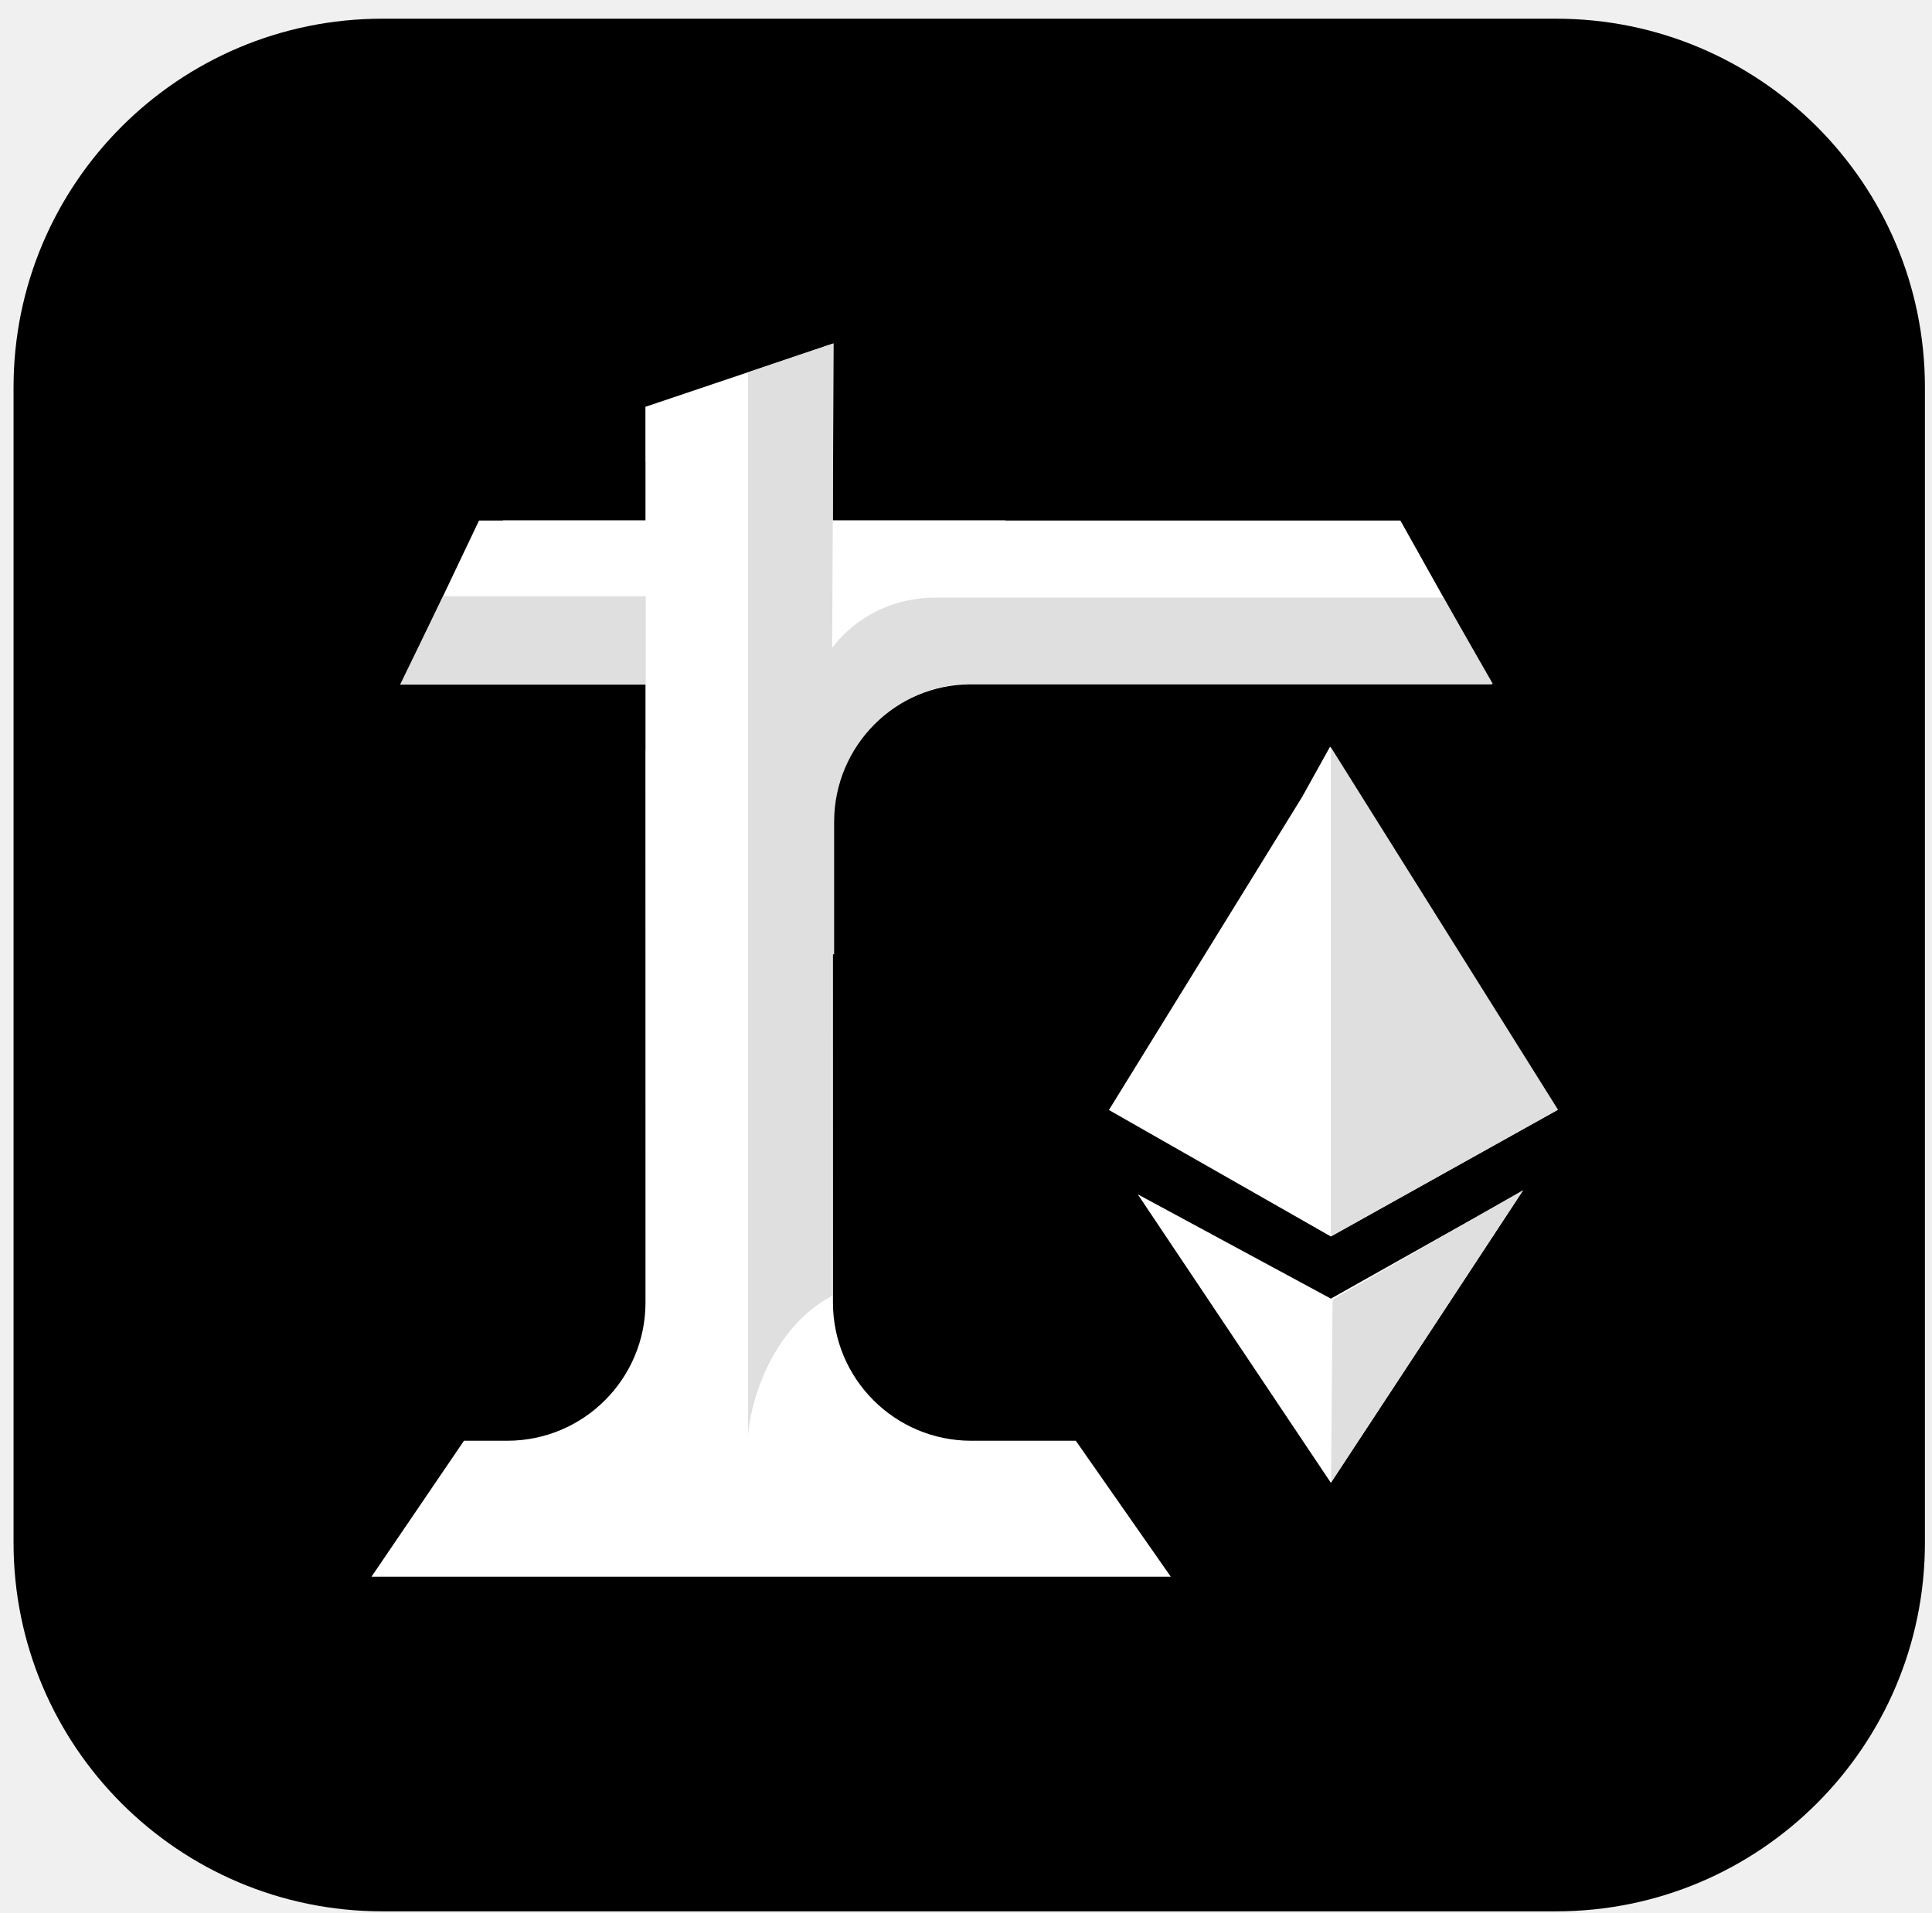
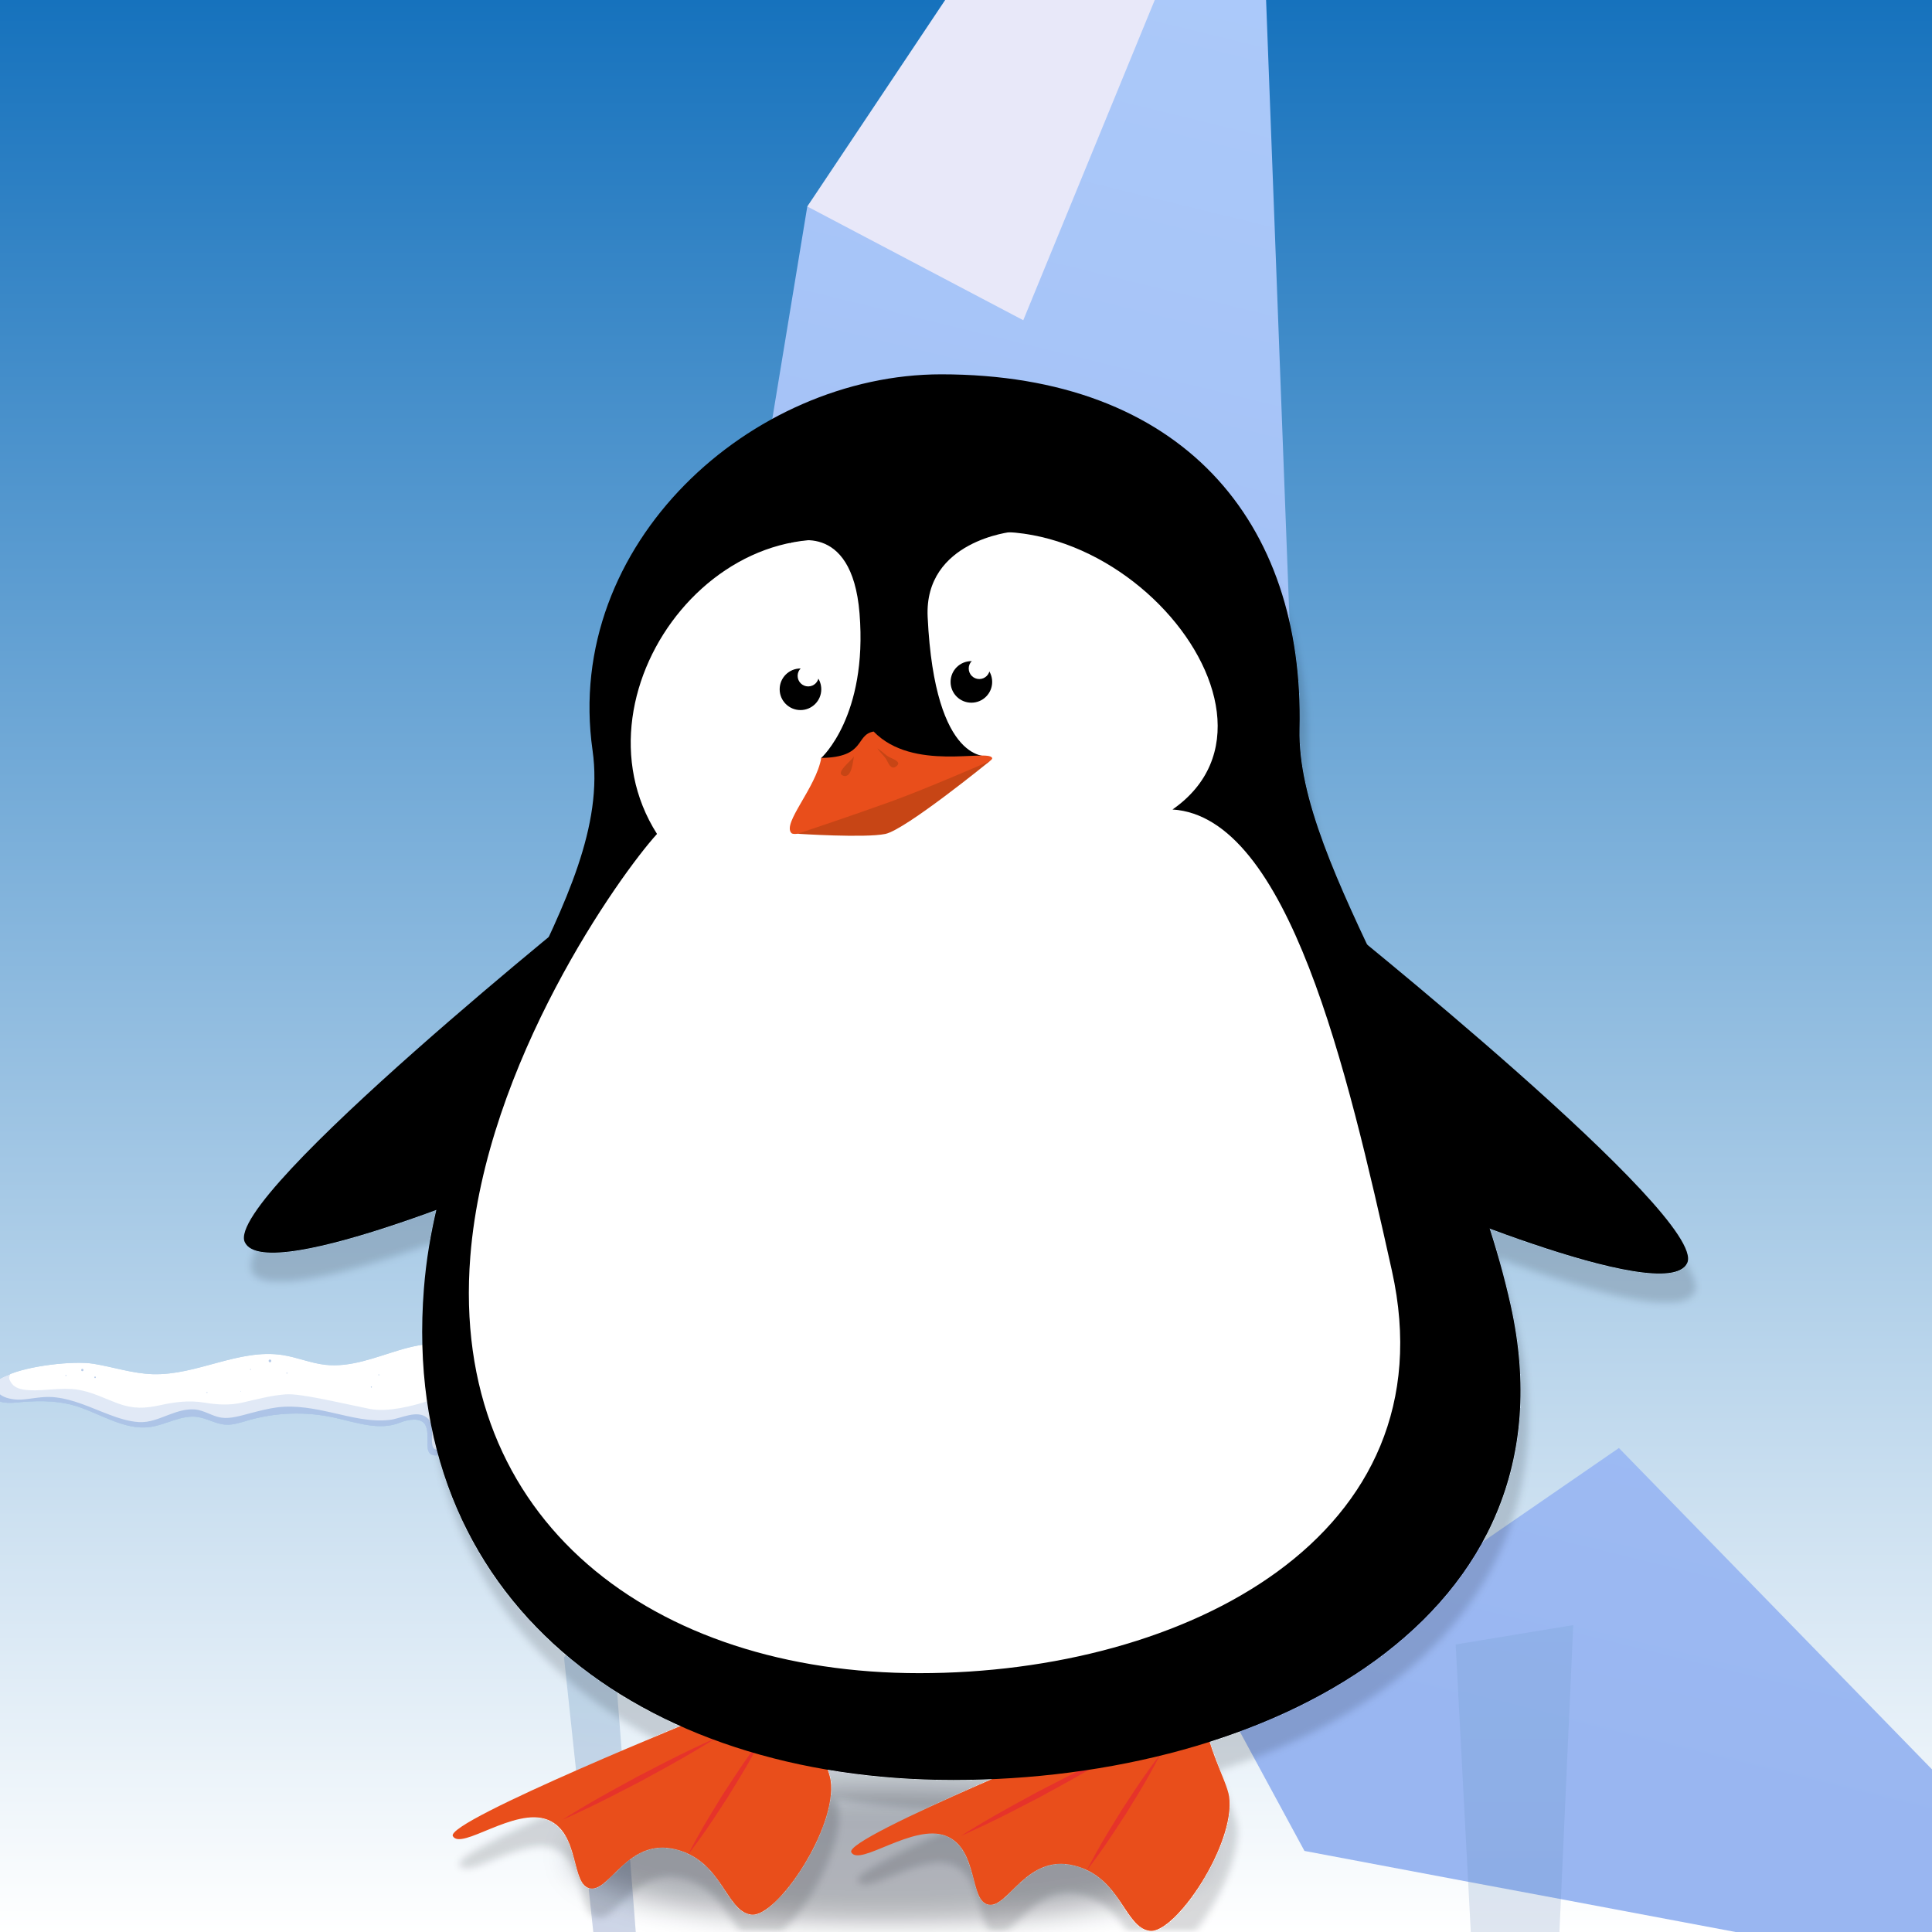
- <svg xmlns="http://www.w3.org/2000/svg" width="103" height="102" viewBox="0 0 103 102" fill="none">
-   <rect x="0.722" y="0.997" width="101.901" height="100.925" rx="19.661" fill="black" />
-   <path d="M69.415 42.505L70.912 39.812L72.544 42.505L83.024 59.191L70.953 65.936L59.119 59.191L69.415 42.505Z" fill="white" />
-   <path d="M70.953 69.25L60.658 63.688L70.953 79.072L81.184 63.498L70.953 69.25Z" fill="white" />
-   <path d="M70.953 65.926V41.853V39.85L83.063 59.178L70.953 65.926Z" fill="#DFDFDF" />
-   <path d="M70.962 79.05L71.041 69.297L81.206 63.463L70.962 79.05Z" fill="#DFDFDF" />
-   <path d="M34.409 21.693V24.613H34.413L34.412 27.747H26.809L26.809 27.757H25.538L21.384 36.491H34.413V39.972H34.409L34.413 69.455C34.413 73.527 31.113 76.828 27.041 76.828H24.735L19.806 84.077H62.417L57.354 76.828H51.779C47.708 76.828 44.407 73.527 44.407 69.455L44.402 43.665C44.507 39.708 47.73 36.527 51.705 36.491H79.548L74.658 27.757H53.602L53.602 27.747L44.399 27.747L44.399 24.613H44.402V18.325L34.409 21.693Z" fill="white" />
-   <path d="M39.882 19.852V76.55C39.973 74.964 41.047 70.855 44.365 69.103V50.867L44.47 50.9V43.831C44.47 39.759 47.771 36.458 51.843 36.458H79.581L76.951 31.866H49.908C46.129 31.866 44.365 34.556 44.365 34.556L44.444 18.307L39.882 19.852Z" fill="#DFDFDF" />
-   <path d="M23.622 31.793L21.329 36.508H34.425V31.793H23.622Z" fill="#DFDFDF" />
+ <svg xmlns="http://www.w3.org/2000/svg" width="102" height="102" viewBox="0 0 1080 1080" fill="none">
+   <g clip-path="url(#clip0_2_600)">
+     <rect width="1080" height="1080" fill="url(#paint0_linear_2_600)" />
+     <path d="M1100 1009.63L1001.42 908.441L904.982 809.441L804.305 878.811L785.577 768.91L774.163 702.289L764.752 647.128L722.916 401.562L702.51 -138.814V-139H635.283L451.354 115.464H451.26V115.558L388.506 496.416L321.745 550.085L311.356 558.471L510.707 630.03L580.542 649.924L601.647 713.703L630.858 801.848L668.687 915.942L674.79 934.251L729.159 1034.6L729.252 1034.69L820.704 1051.93L872.557 1061.62L1100 1104.44V1009.63Z" fill="url(#paint1_linear_2_600)" />
+     <path opacity="0.3" d="M667.01 461.707L580.542 560.194L592.842 609.531L600.436 639.953L311.356 558.471L321.745 550.085L388.506 496.415L572.017 505.034L714.437 407.758L667.01 461.707Z" fill="url(#paint2_linear_2_600)" />
+     <path opacity="0.3" d="M371.874 1291.91L353.565 1285.57L315.269 926.331L342.057 908.441L371.874 1291.91Z" fill="url(#paint3_linear_2_600)" />
+     <path opacity="0.2" d="M879.452 908.441L872.557 1061.62L861.329 1308.49H860.537L833.423 1294.19L820.704 1051.93L813.716 919.25H813.809L879.452 908.441Z" fill="url(#paint4_linear_2_600)" />
+     <path fill-rule="evenodd" clip-rule="evenodd" d="M702.603 -139L702.51 -138.814L572.016 179.011L451.353 115.464H451.26L621.167 -139H702.603Z" fill="#E8E8F9" />
+     <mask id="mask0_2_600" style="mask-type:luminance" maskUnits="userSpaceOnUse" x="-5" y="751" width="316" height="82">
+       <path d="M32.13 763.189C22.537 763.649 13.016 765.565 3.991 768.852C-0.607 770.526 -5.937 774.114 -4.859 778.888C-3.696 784.039 3.344 784.554 8.599 784.042C19.266 783.002 30.197 782.612 40.54 785.421C55.216 789.407 68.89 799.762 83.955 797.69C92.918 796.457 101.335 790.815 110.297 792.057C115.659 792.8 120.506 795.976 125.905 796.376C130.249 796.698 134.489 795.192 138.674 793.984C154.113 789.526 170.658 788.953 186.368 792.332C198.778 795.001 211.92 800.043 223.665 795.228C228.063 793.425 235.163 792.249 237.635 796.309C241.199 802.164 235.541 813.584 243.546 813.584C251.552 813.584 243.726 795.937 251.967 795.937C260.207 795.937 250.024 834.072 261.82 832.714C271.346 831.617 259.359 796.055 269.712 796.055C280.065 796.055 269.627 813.706 277.18 813.706C284.732 813.706 277.267 790.941 288.042 790.624C311.124 789.945 311.324 783.39 310.322 780.917C309.71 779.408 308.148 778.538 306.666 777.864C297.001 773.469 285.867 772.285 277.095 766.305C272.584 763.23 268.921 759.019 264.325 756.071C252.401 748.424 236.766 750.658 223.199 754.731C209.632 758.803 195.92 764.508 181.842 762.935C173.712 762.026 166.026 758.715 157.941 757.471C133.601 753.726 109.923 768.958 85.31 768.17C74.113 767.812 63.311 764.145 52.253 762.351C41.195 760.558 15.532 763.423 3.991 768.854" fill="white" />
+     </mask>
+     <g mask="url(#mask0_2_600)">
+       <path d="M32.13 763.189C22.537 763.649 13.016 765.565 3.991 768.852C-0.607 770.526 -5.937 774.114 -4.859 778.888C-3.696 784.039 3.344 784.554 8.599 784.042C19.266 783.002 30.197 782.612 40.54 785.421C55.216 789.407 68.89 799.762 83.955 797.69C92.918 796.457 101.335 790.815 110.297 792.057C115.659 792.8 120.506 795.976 125.905 796.376C130.249 796.698 134.489 795.192 138.674 793.984C154.113 789.526 170.658 788.953 186.368 792.332C198.778 795.001 211.92 800.043 223.665 795.228C228.063 793.425 235.163 792.249 237.635 796.309C241.199 802.164 235.541 813.584 243.546 813.584C251.552 813.584 243.726 795.937 251.967 795.937C260.207 795.937 250.024 834.072 261.82 832.714C271.346 831.617 259.359 796.055 269.712 796.055C280.065 796.055 269.627 813.706 277.18 813.706C284.732 813.706 277.267 790.941 288.042 790.624C311.124 789.945 311.324 783.39 310.322 780.917C309.71 779.408 308.148 778.538 306.666 777.864C297.001 773.469 285.867 772.285 277.095 766.305C272.584 763.23 268.921 759.019 264.325 756.071C252.401 748.424 236.766 750.658 223.199 754.731C209.632 758.803 195.92 764.508 181.842 762.935C173.712 762.026 166.026 758.715 157.941 757.471C133.601 753.726 109.923 768.958 85.31 768.17C74.113 767.812 63.311 764.145 52.253 762.351C41.195 760.558 15.532 763.423 3.991 768.854" fill="white" />
+     </g>
+     <mask id="mask1_2_600" style="mask-type:luminance" maskUnits="userSpaceOnUse" x="-5" y="751" width="316" height="82">
+       <path d="M32.13 763.189C22.537 763.649 13.016 765.565 3.991 768.852C-0.607 770.526 -5.937 774.114 -4.859 778.888C-3.696 784.039 3.344 784.554 8.599 784.042C19.266 783.002 30.197 782.612 40.54 785.421C55.216 789.407 68.89 799.762 83.955 797.69C92.918 796.457 101.335 790.815 110.297 792.057C115.659 792.8 120.506 795.976 125.905 796.376C130.249 796.698 134.489 795.192 138.674 793.984C154.113 789.526 170.658 788.953 186.368 792.332C198.778 795.001 211.92 800.043 223.665 795.228C228.063 793.425 235.163 792.249 237.635 796.309C241.199 802.164 235.541 813.584 243.546 813.584C251.552 813.584 243.726 795.937 251.967 795.937C260.207 795.937 250.024 834.072 261.82 832.714C271.346 831.617 259.359 796.055 269.712 796.055C280.065 796.055 269.627 813.706 277.18 813.706C284.732 813.706 277.267 790.941 288.042 790.624C311.124 789.945 311.324 783.39 310.322 780.917C309.71 779.408 308.148 778.538 306.666 777.864C297.001 773.469 285.867 772.285 277.095 766.305C272.584 763.23 268.921 759.019 264.325 756.071C252.401 748.424 236.766 750.658 223.199 754.731C209.632 758.803 195.92 764.508 181.842 762.935C173.712 762.026 166.026 758.715 157.941 757.471C133.601 753.726 109.923 768.958 85.31 768.17C74.113 767.812 63.311 764.145 52.253 762.351C41.195 760.558 15.532 763.423 3.991 768.854" fill="white" />
+     </mask>
+     <g mask="url(#mask1_2_600)">
+       <g opacity="0.3">
+         <path d="M-4.459 771.366C-10.712 777.705 -4.593 785.394 2.148 788.104C6.859 789.998 11.887 789.701 16.814 789.057C23.575 788.173 29.726 787.726 36.409 789.427C46.788 792.069 56.253 797.357 66.547 800.261C71.36 801.619 76.564 802.626 81.58 802.181C86.732 801.724 91.458 799.701 96.248 797.913C101.475 795.963 106.547 794.248 112.042 796.085C117.176 797.801 121.593 800.147 127.157 799.802C138.946 799.072 149.902 793.617 161.788 793.623C183.773 793.634 204.15 805.408 226.302 799.514C227.975 799.069 230.305 797.997 232.064 798.197C234.706 798.497 234.17 799.499 234.083 801.993C233.932 806.302 234.241 810.868 237.031 814.4C240.665 819.002 248.409 818.686 251.492 813.435C253.241 810.456 252.558 806.147 252.593 802.837C252.6 802.196 252.692 796.766 250.249 799C250.147 799.094 250.622 801.287 250.661 801.654C251.404 808.81 250.453 816.036 251.406 823.201C252.207 829.225 255.075 837.937 262.816 837.056C271.349 836.085 271.491 825.864 271.001 819.357C270.678 815.077 270.113 810.816 269.884 806.529C269.787 804.712 269.646 802.808 269.873 800.998C269.9 800.786 270.174 799.417 270.161 799.399C268.893 797.64 269.084 800.226 268.936 800.948C267.59 807.496 268.35 820.469 277.761 820.02C288.619 819.503 285.979 806.178 286.914 799.317C288.071 790.829 301.631 794.295 307.553 791.254C310.992 789.488 313.458 786.192 313.738 782.264C314.076 777.515 310.607 774.436 306.945 772.047C301.6 768.559 295.533 767.097 289.796 764.499C283.786 761.778 278.779 757.605 274.632 752.518C271.398 748.551 265.735 754.222 268.995 758.155C275.432 765.92 283.445 770.552 292.829 773.881C295.39 774.789 305.952 777.986 306.227 781.67C306.488 785.174 300.48 785.516 298.309 785.738C292.378 786.346 285.318 786.478 281.59 791.965C279.586 794.915 279.304 798.566 279.274 802.037C279.259 803.778 279.438 805.525 279.384 807.264C279.339 808.717 278.333 814.697 276.41 810.837C274.941 807.888 276.886 802.872 276.246 799.566C275.643 796.452 273.824 792.765 270.398 791.938C263.962 790.383 262.367 798.592 262.313 803.06C262.226 810.313 264.279 817.626 263.753 824.859C263.634 826.491 263.363 830.605 260.637 828.631C259.88 828.083 259.629 826.443 259.385 825.6C258.403 822.217 258.355 818.551 258.282 815.056C258.166 809.439 258.968 803.234 257.566 797.728C256.284 792.692 250.829 790.07 246.952 794.671C244.986 797.004 245.182 799.986 245.169 802.838C245.161 804.557 246.234 810.253 243.892 810.253C240.771 810.254 241.482 803.46 241.522 801.382C241.586 798.071 241.351 794.626 238.559 792.416C232.955 787.981 224.061 793.004 217.943 793.724C207.212 794.987 196.559 792.148 186.179 789.801C175.951 787.488 165.509 785.403 154.991 786.723C149.937 787.358 145.037 788.683 140.112 789.939C135.041 791.233 128.998 793.256 123.717 792.467C118.581 791.7 114.195 788.336 108.938 787.893C103.934 787.471 98.922 789.152 94.311 790.885C88.871 792.929 83.565 795.315 77.623 794.954C71.869 794.605 66.252 792.734 60.892 790.722C50.66 786.881 40.721 781.899 29.664 780.993C23.764 780.51 18.083 781.914 12.238 782.36C7.112 782.751 -4.424 781.043 -1.467 773.108C-0.824 771.38 -3.269 770.158 -4.459 771.366Z" fill="#336EC2" />
+       </g>
+     </g>
+     <mask id="mask2_2_600" style="mask-type:luminance" maskUnits="userSpaceOnUse" x="-5" y="751" width="316" height="82">
+       <path d="M32.13 763.189C22.537 763.649 13.016 765.565 3.991 768.852C-0.607 770.526 -5.937 774.114 -4.859 778.888C-3.696 784.039 3.344 784.554 8.599 784.042C19.266 783.002 30.197 782.612 40.54 785.421C55.216 789.407 68.89 799.762 83.955 797.69C92.918 796.457 101.335 790.815 110.297 792.057C115.659 792.8 120.506 795.976 125.905 796.376C130.249 796.698 134.489 795.192 138.674 793.984C154.113 789.526 170.658 788.953 186.368 792.332C198.778 795.001 211.92 800.043 223.665 795.228C228.063 793.425 235.163 792.249 237.635 796.309C241.199 802.164 235.541 813.584 243.546 813.584C251.552 813.584 243.726 795.937 251.967 795.937C260.207 795.937 250.024 834.072 261.82 832.714C271.346 831.617 259.359 796.055 269.712 796.055C280.065 796.055 269.627 813.706 277.18 813.706C284.732 813.706 277.267 790.941 288.042 790.624C311.124 789.945 311.324 783.39 310.322 780.917C309.71 779.408 308.148 778.538 306.666 777.864C297.001 773.469 285.867 772.285 277.095 766.305C272.584 763.23 268.921 759.019 264.325 756.071C252.401 748.424 236.766 750.658 223.199 754.731C209.632 758.803 195.92 764.508 181.842 762.935C173.712 762.026 166.026 758.715 157.941 757.471C133.601 753.726 109.923 768.958 85.31 768.17C74.113 767.812 63.311 764.145 52.253 762.351C41.195 760.558 15.532 763.423 3.991 768.854" fill="white" />
+     </mask>
+     <g mask="url(#mask2_2_600)">
+       <path opacity="0.15" d="M345.819 795.213C341.313 783.342 331.08 781.272 320.001 782.871C319.386 782.96 318.827 782.547 318.71 781.937C318.218 779.359 317.266 776.796 316.108 774.416C310.441 762.77 299.015 754.187 286.532 751.179C281.674 750.008 276.496 752.716 275.141 757.647C273.679 762.967 276.967 767.121 281.609 769.038C284.363 770.175 296.529 776.025 295.51 779.759C294.491 783.493 279.896 783.493 272.768 782.814C257.77 781.386 246.971 780.777 237.127 783.832C231.182 785.677 216.851 789.658 206.578 787.566C188.248 783.832 167.904 778.866 159.743 779.445C151.472 780.032 143.595 782.256 135.541 784.041C127.992 785.715 121.609 785.261 114.055 784.057C105.52 782.696 97.736 783.704 89.353 785.547C80.928 787.398 74.334 787.604 66.182 784.62C58.597 781.844 51.383 778.051 43.317 776.824C34.229 775.441 25.423 777.608 16.353 777.138C13.422 776.986 9.551 776.419 7.358 774.287C6.432 773.387 4.595 770.865 5.252 769.384C9.18 760.523 -2.207 753.567 -7.855 761.723C-12.337 768.195 -11.925 777.336 -7.542 783.77C-2.402 791.313 5.946 794.528 14.757 795.282C23.433 796.024 32.318 793.18 40.903 794.893C49.393 796.586 56.987 801.166 65.238 803.63C74.385 806.362 83.247 805.646 92.461 803.673C96.376 802.835 100.288 801.773 104.307 801.634C109.158 801.466 113.815 802.786 118.595 803.418C128.188 804.686 137.471 802.601 146.765 800.367C152.875 798.898 158.744 798.072 164.775 797.954C164.86 798.13 164.943 798.307 165.041 798.474C167.758 803.119 172.992 803.741 177.515 801.745C180.802 800.294 184.605 800.184 188.348 800.307C188.398 800.309 188.448 800.314 188.498 800.321C190.492 800.639 192.486 800.955 194.482 801.257C194.763 801.299 195.009 801.452 195.19 801.671C195.814 802.428 196.578 803.077 197.481 803.575C198.313 804.155 199.298 804.568 200.449 804.739C209.714 806.113 217.861 809.351 225.576 813.919C225.803 814.054 225.971 814.267 226.063 814.514C226.578 815.899 227.384 817.178 228.459 818.233C228.933 818.698 228.915 819.443 228.428 819.895C225.166 822.922 224.428 828.347 226.673 832.186C229.662 837.296 235.29 837.841 240.245 835.745C242.927 834.61 245.647 833.587 248.392 832.653C248.788 832.518 249.224 832.618 249.531 832.903C251.76 834.973 254.212 836.786 256.896 838.228C274.453 847.658 295.071 836.845 311.493 829.594C320.049 825.816 328.629 821.744 336.678 816.964C344.601 812.26 349.303 804.391 345.819 795.213ZM328.002 799.198C327.973 799.194 327.928 799.211 327.895 799.212C328.079 797.437 328.681 799.289 328.002 799.198ZM309.597 808.266C309.588 808.26 309.579 808.254 309.569 808.249C309.711 807.01 309.658 807.476 309.8 806.237C313.892 804.734 318.391 802.876 322.734 802.154C321.046 803.074 319.353 803.984 317.647 804.87C315.356 806.061 313.043 807.213 310.719 808.344C310.358 808.518 309.938 808.478 309.597 808.266ZM327.786 802.815C327.52 803.003 327.498 802.411 327.557 801.733C328.359 801.693 329.187 801.824 327.786 802.815Z" fill="#336EC2" />
+     </g>
+     <mask id="mask3_2_600" style="mask-type:luminance" maskUnits="userSpaceOnUse" x="-5" y="751" width="316" height="82">
+       <path d="M32.13 763.189C22.537 763.649 13.016 765.565 3.991 768.852C-0.607 770.526 -5.937 774.114 -4.859 778.888C-3.696 784.039 3.344 784.554 8.599 784.042C19.266 783.002 30.197 782.612 40.54 785.421C55.216 789.407 68.89 799.762 83.955 797.69C92.918 796.457 101.335 790.815 110.297 792.057C115.659 792.8 120.506 795.976 125.905 796.376C130.249 796.698 134.489 795.192 138.674 793.984C154.113 789.526 170.658 788.953 186.368 792.332C198.778 795.001 211.92 800.043 223.665 795.228C228.063 793.425 235.163 792.249 237.635 796.309C241.199 802.164 235.541 813.584 243.546 813.584C251.552 813.584 243.726 795.937 251.967 795.937C260.207 795.937 250.024 834.072 261.82 832.714C271.346 831.617 259.359 796.055 269.712 796.055C280.065 796.055 269.627 813.706 277.18 813.706C284.732 813.706 277.267 790.941 288.042 790.624C311.124 789.945 311.324 783.39 310.322 780.917C309.71 779.408 308.148 778.538 306.666 777.864C297.001 773.469 285.867 772.285 277.095 766.305C272.584 763.23 268.921 759.019 264.325 756.071C252.401 748.424 236.766 750.658 223.199 754.731C209.632 758.803 195.92 764.508 181.842 762.935C173.712 762.026 166.026 758.715 157.941 757.471C133.601 753.726 109.923 768.958 85.31 768.17C74.113 767.812 63.311 764.145 52.253 762.351C41.195 760.558 15.532 763.423 3.991 768.854" fill="white" />
+     </mask>
+     <g mask="url(#mask3_2_600)">
+       <g opacity="0.15">
+         <path d="M284.988 776.667C285.377 776.667 285.378 776.062 284.988 776.062C284.599 776.063 284.598 776.667 284.988 776.667Z" fill="#336EC2" />
+       </g>
+     </g>
+     <g opacity="0.35">
+       <path d="M46.025 766.491C46.859 766.491 46.861 765.194 46.025 765.194C45.19 765.194 45.189 766.491 46.025 766.491Z" fill="#336EC2" />
+     </g>
+     <g opacity="0.35">
+       <path d="M36.86 769.176C37.218 769.176 37.219 768.619 36.86 768.619C36.501 768.619 36.501 769.176 36.86 769.176Z" fill="#336EC2" />
+     </g>
+     <g opacity="0.35">
+       <path d="M53.153 770.357C53.721 770.357 53.722 769.474 53.153 769.474C52.585 769.474 52.584 770.357 53.153 770.357Z" fill="#336EC2" />
+     </g>
+     <g opacity="0.15">
+       <path d="M115.706 778.755C115.853 778.703 115.928 778.674 116.059 778.591C116.2 778.502 116.2 778.302 116.059 778.213C115.928 778.13 115.854 778.101 115.706 778.049C115.12 777.843 115.116 778.962 115.706 778.755Z" fill="#336EC2" />
+     </g>
+     <g opacity="0.35">
+       <path d="M134.618 777.874C134.813 777.874 134.813 777.572 134.618 777.572C134.423 777.572 134.423 777.874 134.618 777.874Z" fill="#336EC2" />
+     </g>
+     <g opacity="0.35">
+       <path d="M150.91 761.519C151.898 761.519 151.9 759.984 150.91 759.984C149.922 759.983 149.921 761.519 150.91 761.519Z" fill="#336EC2" />
+     </g>
+     <g opacity="0.15">
+       <path d="M140.048 765.885C140.539 765.885 140.54 765.121 140.048 765.121C139.557 765.121 139.556 765.885 140.048 765.885Z" fill="#336EC2" />
+     </g>
+     <g opacity="0.15">
+       <path d="M160.415 767.965C160.963 767.965 160.964 767.114 160.415 767.114C159.867 767.114 159.866 767.965 160.415 767.965Z" fill="#336EC2" />
+     </g>
+     <g opacity="0.35">
+       <path d="M244.111 759.054C244.108 759.167 244.103 759.281 244.095 759.393C244.032 760.473 245.837 760.475 245.774 759.393C245.766 759.28 245.761 759.167 245.758 759.054C245.72 757.995 244.149 757.993 244.111 759.054Z" fill="#336EC2" />
+     </g>
+     <g opacity="0.15">
+       <path d="M251.723 756.623C252.527 756.623 252.528 755.374 251.723 755.374C250.919 755.374 250.918 756.623 251.723 756.623Z" fill="#336EC2" />
+     </g>
+     <g opacity="0.35">
+       <path d="M259.191 761.053C259.58 761.053 259.581 760.448 259.191 760.448C258.802 760.449 258.801 761.053 259.191 761.053Z" fill="#336EC2" />
+     </g>
+     <g opacity="0.35">
+       <path d="M207.596 775.677C208.021 775.677 208.022 775.017 207.596 775.017C207.171 775.017 207.171 775.677 207.596 775.677Z" fill="#336EC2" />
+     </g>
+     <g opacity="0.15">
+       <path d="M211.67 768.908C211.879 768.916 211.967 768.895 212.148 768.795C212.326 768.696 212.326 768.42 212.148 768.321C211.967 768.221 211.88 768.2 211.67 768.208C211.219 768.226 211.219 768.891 211.67 768.908Z" fill="#336EC2" />
+     </g>
+     <g opacity="0.3" filter="url(#filter0_f_2_600)">
+       <ellipse cx="496" cy="1037.5" rx="176" ry="37.5" fill="#050816" />
+     </g>
+     <g filter="url(#filter1_d_2_600)">
+       <path d="M620.343 966.883C620.343 966.883 471.312 1027.22 475.884 1035.45C480.456 1043.68 510.631 1018.99 528.919 1026.3C547.192 1033.62 541.721 1062.88 552.693 1064.71C563.666 1066.54 573.725 1036.38 600.242 1042.76C626.76 1049.16 628.48 1077.49 642.707 1079.34C656.919 1081.17 690.752 1030.88 687.094 1004.37C685.762 994.687 672.464 974.198 671.55 947.696C670.651 921.194 627.659 930.322 627.659 930.322L620.343 966.883Z" fill="#E94E1B" />
+       <path d="M537.133 1026.29C537.133 1026.29 542.744 1023.87 550.973 1019.93C559.234 1016.03 570.052 1010.45 580.838 1004.84C591.532 999.026 602.195 993.184 610.053 988.519C617.926 983.9 623.056 980.583 623.056 980.583C623.056 980.583 617.445 982.986 609.2 986.938C600.94 990.843 590.137 996.423 579.351 1002.03C568.657 1007.84 557.978 1013.7 550.136 1018.35C542.279 1022.99 537.133 1026.29 537.133 1026.29Z" fill="#E6332A" />
+       <path d="M607.449 1045.68C607.449 1045.68 610.456 1041.88 614.64 1035.97C618.871 1030.1 624.156 1022.04 629.394 1013.97C634.462 1005.77 639.484 997.554 642.986 991.231C646.52 984.923 648.674 980.583 648.674 980.583C648.674 980.583 645.668 984.381 641.483 990.285C637.252 996.159 631.983 1004.22 626.729 1012.29C621.661 1020.49 616.639 1028.71 613.137 1035.03C609.603 1041.34 607.449 1045.68 607.449 1045.68Z" fill="#E6332A" />
+       <path d="M397.587 957.816C397.587 957.816 248.555 1018.15 253.143 1026.4C257.715 1034.61 287.89 1009.94 306.162 1017.25C324.45 1024.57 318.964 1053.81 329.937 1055.64C340.91 1057.49 350.968 1027.31 377.486 1033.71C403.988 1040.1 405.723 1068.44 419.951 1070.27C434.178 1072.1 467.995 1021.82 464.338 995.307C463.005 985.62 449.707 965.132 448.793 938.614C447.879 912.112 404.902 921.24 404.902 921.24L397.587 957.816Z" fill="#E94E1B" />
+       <path d="M314.377 1017.25C314.377 1017.25 319.987 1014.83 328.216 1010.9C336.477 1006.99 347.295 1001.41 358.082 995.787C368.775 989.975 379.454 984.133 387.296 979.468C395.185 974.849 400.314 971.533 400.314 971.533C400.314 971.533 394.704 973.935 386.475 977.887C378.214 981.792 367.396 987.372 356.594 992.998C345.9 998.809 335.237 1004.65 327.38 1009.32C319.522 1013.95 314.377 1017.25 314.377 1017.25Z" fill="#E6332A" />
+       <path d="M384.708 1036.61C384.708 1036.61 387.714 1032.81 391.899 1026.91C396.13 1021.03 401.399 1012.97 406.653 1004.92C411.721 996.717 416.743 988.503 420.245 982.18C423.779 975.872 425.933 971.533 425.933 971.533C425.933 971.533 422.926 975.33 418.742 981.235C414.511 987.108 409.241 995.152 403.988 1003.23C398.935 1011.43 393.914 1019.64 390.411 1025.98C386.862 1032.29 384.708 1036.61 384.708 1036.61Z" fill="#E6332A" />
+       <path d="M335.687 500.183C335.687 500.183 125.019 668.712 136.828 694.346C148.622 719.98 300.304 653.973 300.304 653.973L335.687 500.183Z" fill="black" />
+       <path d="M844.495 729.759C883.473 904.983 708.049 995.028 532.98 995.028C357.912 995.028 223.247 894.971 236.963 720.414C247.021 592.615 343.281 504.027 331.239 419.453C314.764 303.727 420.339 209.25 526.114 209.25C660.593 209.25 729.204 291.406 726.46 407.55C724.647 484.995 815.033 597.296 844.495 729.759Z" fill="black" />
+       <path d="M778.085 710.356C811.127 858.953 662.39 935.313 513.917 935.313C365.443 935.313 251.267 850.445 262.907 702.421C271.415 594.057 346.675 488.823 367.272 466.18C315.802 385.31 408.621 264.486 505.191 312.531C604.179 250.088 736.766 395.896 655.447 452.511C720.292 456.618 753.117 598.04 778.085 710.356Z" fill="white" />
+       <path d="M441.493 303.526C441.493 303.526 476.21 289.903 480.487 342.892C485.121 400.375 459.099 423.669 459.099 423.669C459.099 423.669 459.053 437.772 486.237 433.82C513.421 429.852 552.849 422.646 552.849 422.646C552.849 422.646 522.58 428.737 518.566 344.937C516.505 302.147 565.914 297.265 565.914 297.265C565.914 297.265 547.657 261.572 496.311 265.695C444.981 269.817 441.493 303.526 441.493 303.526Z" fill="black" />
+       <path d="M459.099 385.31C459.099 391.727 453.892 396.934 447.476 396.934C441.059 396.934 435.836 391.727 435.836 385.31C435.836 378.879 441.059 373.687 447.476 373.687C453.907 373.687 459.099 378.894 459.099 385.31Z" fill="black" />
+       <path d="M554.63 381.203C554.63 387.62 549.423 392.812 543.007 392.812C536.59 392.812 531.383 387.62 531.383 381.203C531.383 374.772 536.59 369.58 543.007 369.58C549.423 369.58 554.63 374.772 554.63 381.203Z" fill="black" />
+       <path d="M553.329 373.687C553.329 376.941 550.679 379.591 547.424 379.591C544.154 379.591 541.519 376.957 541.519 373.687C541.519 370.416 544.154 367.766 547.424 367.766C550.679 367.782 553.329 370.432 553.329 373.687Z" fill="white" />
+       <path d="M457.705 377.809C457.705 381.064 455.054 383.714 451.784 383.714C448.53 383.714 445.879 381.079 445.879 377.809C445.879 374.539 448.514 371.904 451.784 371.904C455.054 371.904 457.705 374.539 457.705 377.809Z" fill="white" />
+       <path d="M459.099 423.684C456.124 440.5 437.138 460.213 442.408 465.7C447.662 471.186 557.049 428.829 554.615 423.684C552.182 418.539 510.337 431.588 488.376 408.93C477.899 410.805 484.269 423.343 459.099 423.684Z" fill="#E94E1B" />
+       <path d="M553.329 425.451C553.329 425.451 506.214 463.825 494.901 466.18C483.478 468.552 445.895 466.087 445.895 466.087C445.895 466.087 478.178 455.27 498.078 448.063C517.978 440.872 553.329 425.451 553.329 425.451Z" fill="#C74515" />
+       <path d="M491.553 419.05C493.661 420.491 495.117 422.305 497.473 423.421C499.348 424.304 504.478 426.024 500.821 428.535C497.876 430.55 496.512 426.241 495.412 424.443C494.141 422.351 491.444 420.166 490.514 418.291" fill="#C74515" />
+       <path d="M477.139 423.157C475.853 425.187 467.189 431.759 470.955 433.463C476.302 435.897 476.876 424.753 477.387 422.646" fill="#C74515" />
+       <path d="M744.314 511.854C744.314 511.854 954.967 680.382 943.173 706.016C931.378 731.65 779.712 665.643 779.712 665.643L744.314 511.854Z" fill="black" />
+     </g>
+   </g>
+   <defs>
+     <filter id="filter0_f_2_600" x="304" y="984" width="384" height="107" filterUnits="userSpaceOnUse" color-interpolation-filters="sRGB">
+       <feFlood flood-opacity="0" result="BackgroundImageFix" />
+       <feBlend mode="normal" in="SourceGraphic" in2="BackgroundImageFix" result="shape" />
+       <feGaussianBlur stdDeviation="8" result="effect1_foregroundBlur_2_600" />
+     </filter>
+     <filter id="filter1_d_2_600" x="136.35" y="209.25" width="815.3" height="890.137" filterUnits="userSpaceOnUse" color-interpolation-filters="sRGB">
+       <feFlood flood-opacity="0" result="BackgroundImageFix" />
+       <feColorMatrix in="SourceAlpha" type="matrix" values="0 0 0 0 0 0 0 0 0 0 0 0 0 0 0 0 0 0 127 0" result="hardAlpha" />
+       <feOffset dx="4" dy="16" />
+       <feGaussianBlur stdDeviation="2" />
+       <feComposite in2="hardAlpha" operator="out" />
+       <feColorMatrix type="matrix" values="0 0 0 0 0.015 0 0 0 0 0.024 0 0 0 0 0.058 0 0 0 0.15 0" />
+       <feBlend mode="normal" in2="BackgroundImageFix" result="effect1_dropShadow_2_600" />
+       <feBlend mode="normal" in="SourceGraphic" in2="effect1_dropShadow_2_600" result="shape" />
+     </filter>
+     <linearGradient id="paint0_linear_2_600" x1="540" y1="0" x2="540" y2="1080" gradientUnits="userSpaceOnUse">
+       <stop stop-color="#1672BD" />
+       <stop offset="1" stop-color="white" />
+     </linearGradient>
+     <linearGradient id="paint1_linear_2_600" x1="931.787" y1="-91.854" x2="677.584" y2="946.142" gradientUnits="userSpaceOnUse">
+       <stop stop-color="#AECCFB" />
+       <stop offset="0.992" stop-color="#99B6F1" />
+     </linearGradient>
+     <linearGradient id="paint2_linear_2_600" x1="542.163" y1="363.578" x2="485.52" y2="594.869" gradientUnits="userSpaceOnUse">
+       <stop stop-color="#6899C3" />
+       <stop offset="0.161" stop-color="#6592BF" />
+       <stop offset="0.403" stop-color="#5D7DB3" />
+       <stop offset="0.696" stop-color="#505B9F" />
+       <stop offset="1" stop-color="#403186" />
+     </linearGradient>
+     <linearGradient id="paint3_linear_2_600" x1="390.52" y1="917.388" x2="308.594" y2="1251.92" gradientUnits="userSpaceOnUse">
+       <stop stop-color="#6899C3" />
+       <stop offset="0.161" stop-color="#6592BF" />
+       <stop offset="0.403" stop-color="#5D7DB3" />
+       <stop offset="0.696" stop-color="#505B9F" />
+       <stop offset="1" stop-color="#403186" />
+     </linearGradient>
+     <linearGradient id="paint4_linear_2_600" x1="846.57" y1="912.616" x2="846.57" y2="1383.69" gradientUnits="userSpaceOnUse">
+       <stop stop-color="#6899C3" />
+       <stop offset="0.161" stop-color="#6592BF" />
+       <stop offset="0.403" stop-color="#5D7DB3" />
+       <stop offset="0.696" stop-color="#505B9F" />
+       <stop offset="1" stop-color="#403186" />
+     </linearGradient>
+     <clipPath id="clip0_2_600">
+       <rect width="1080" height="1080" fill="white" />
+     </clipPath>
+   </defs>
</svg>
